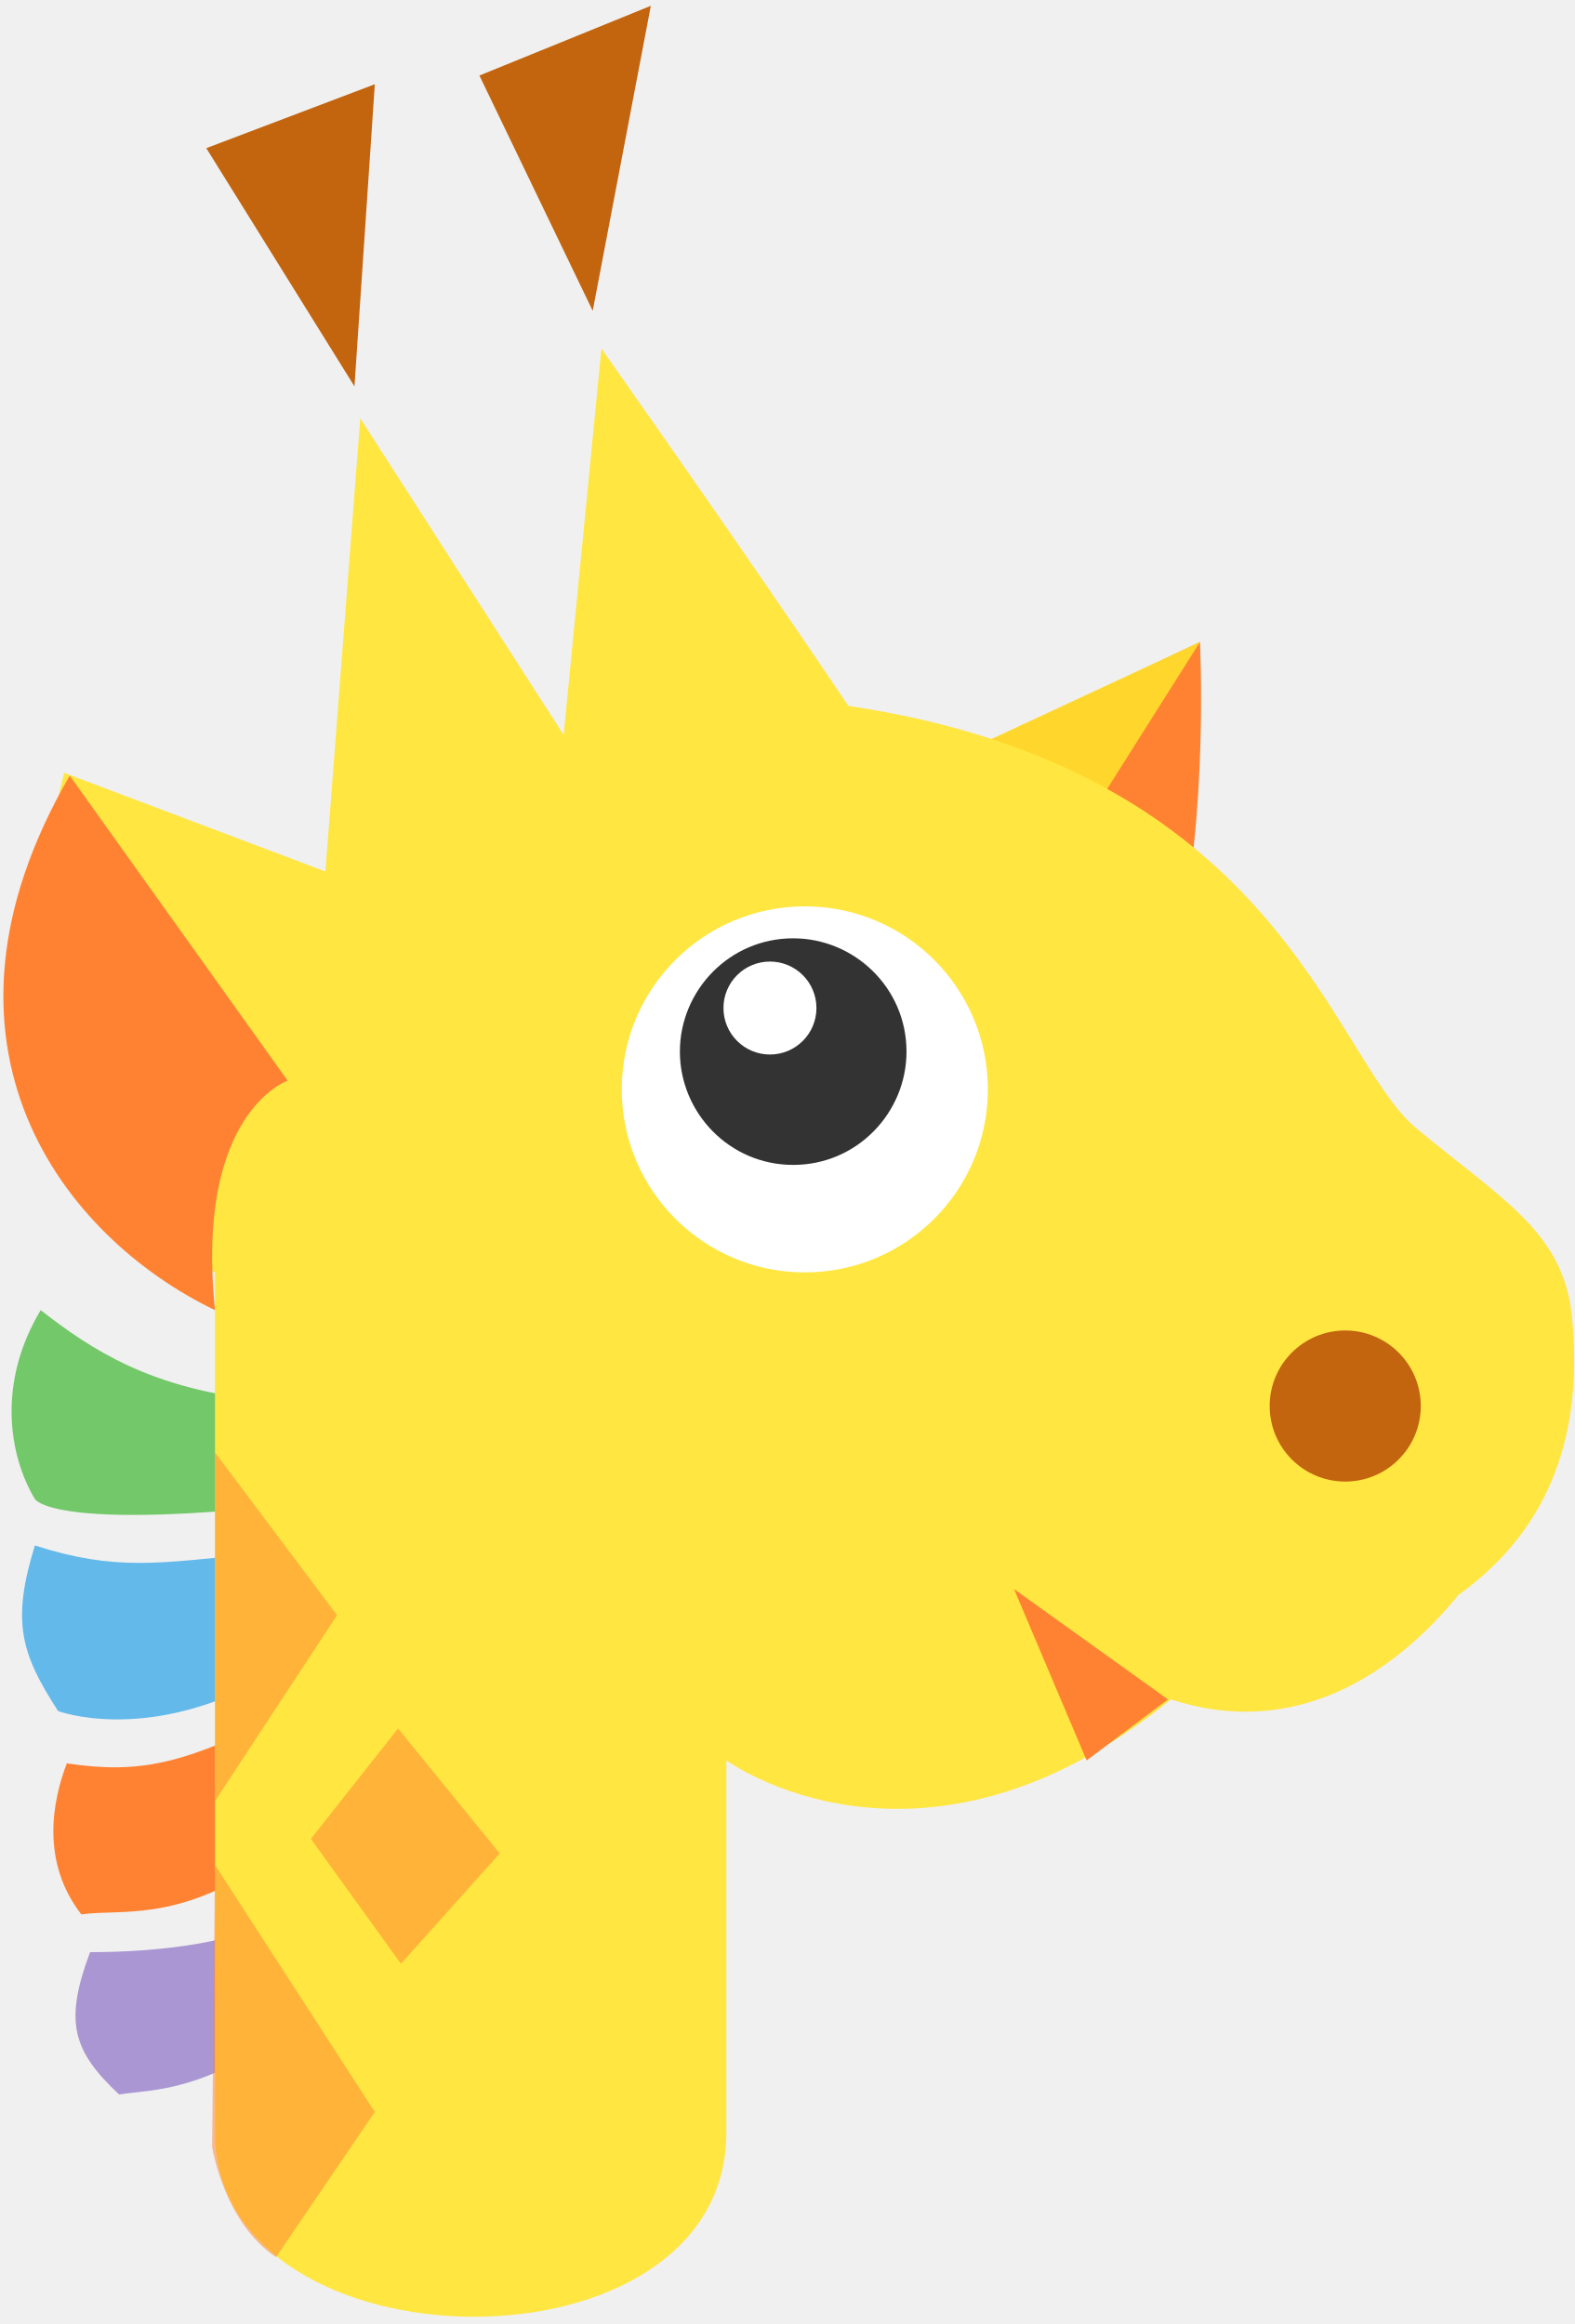
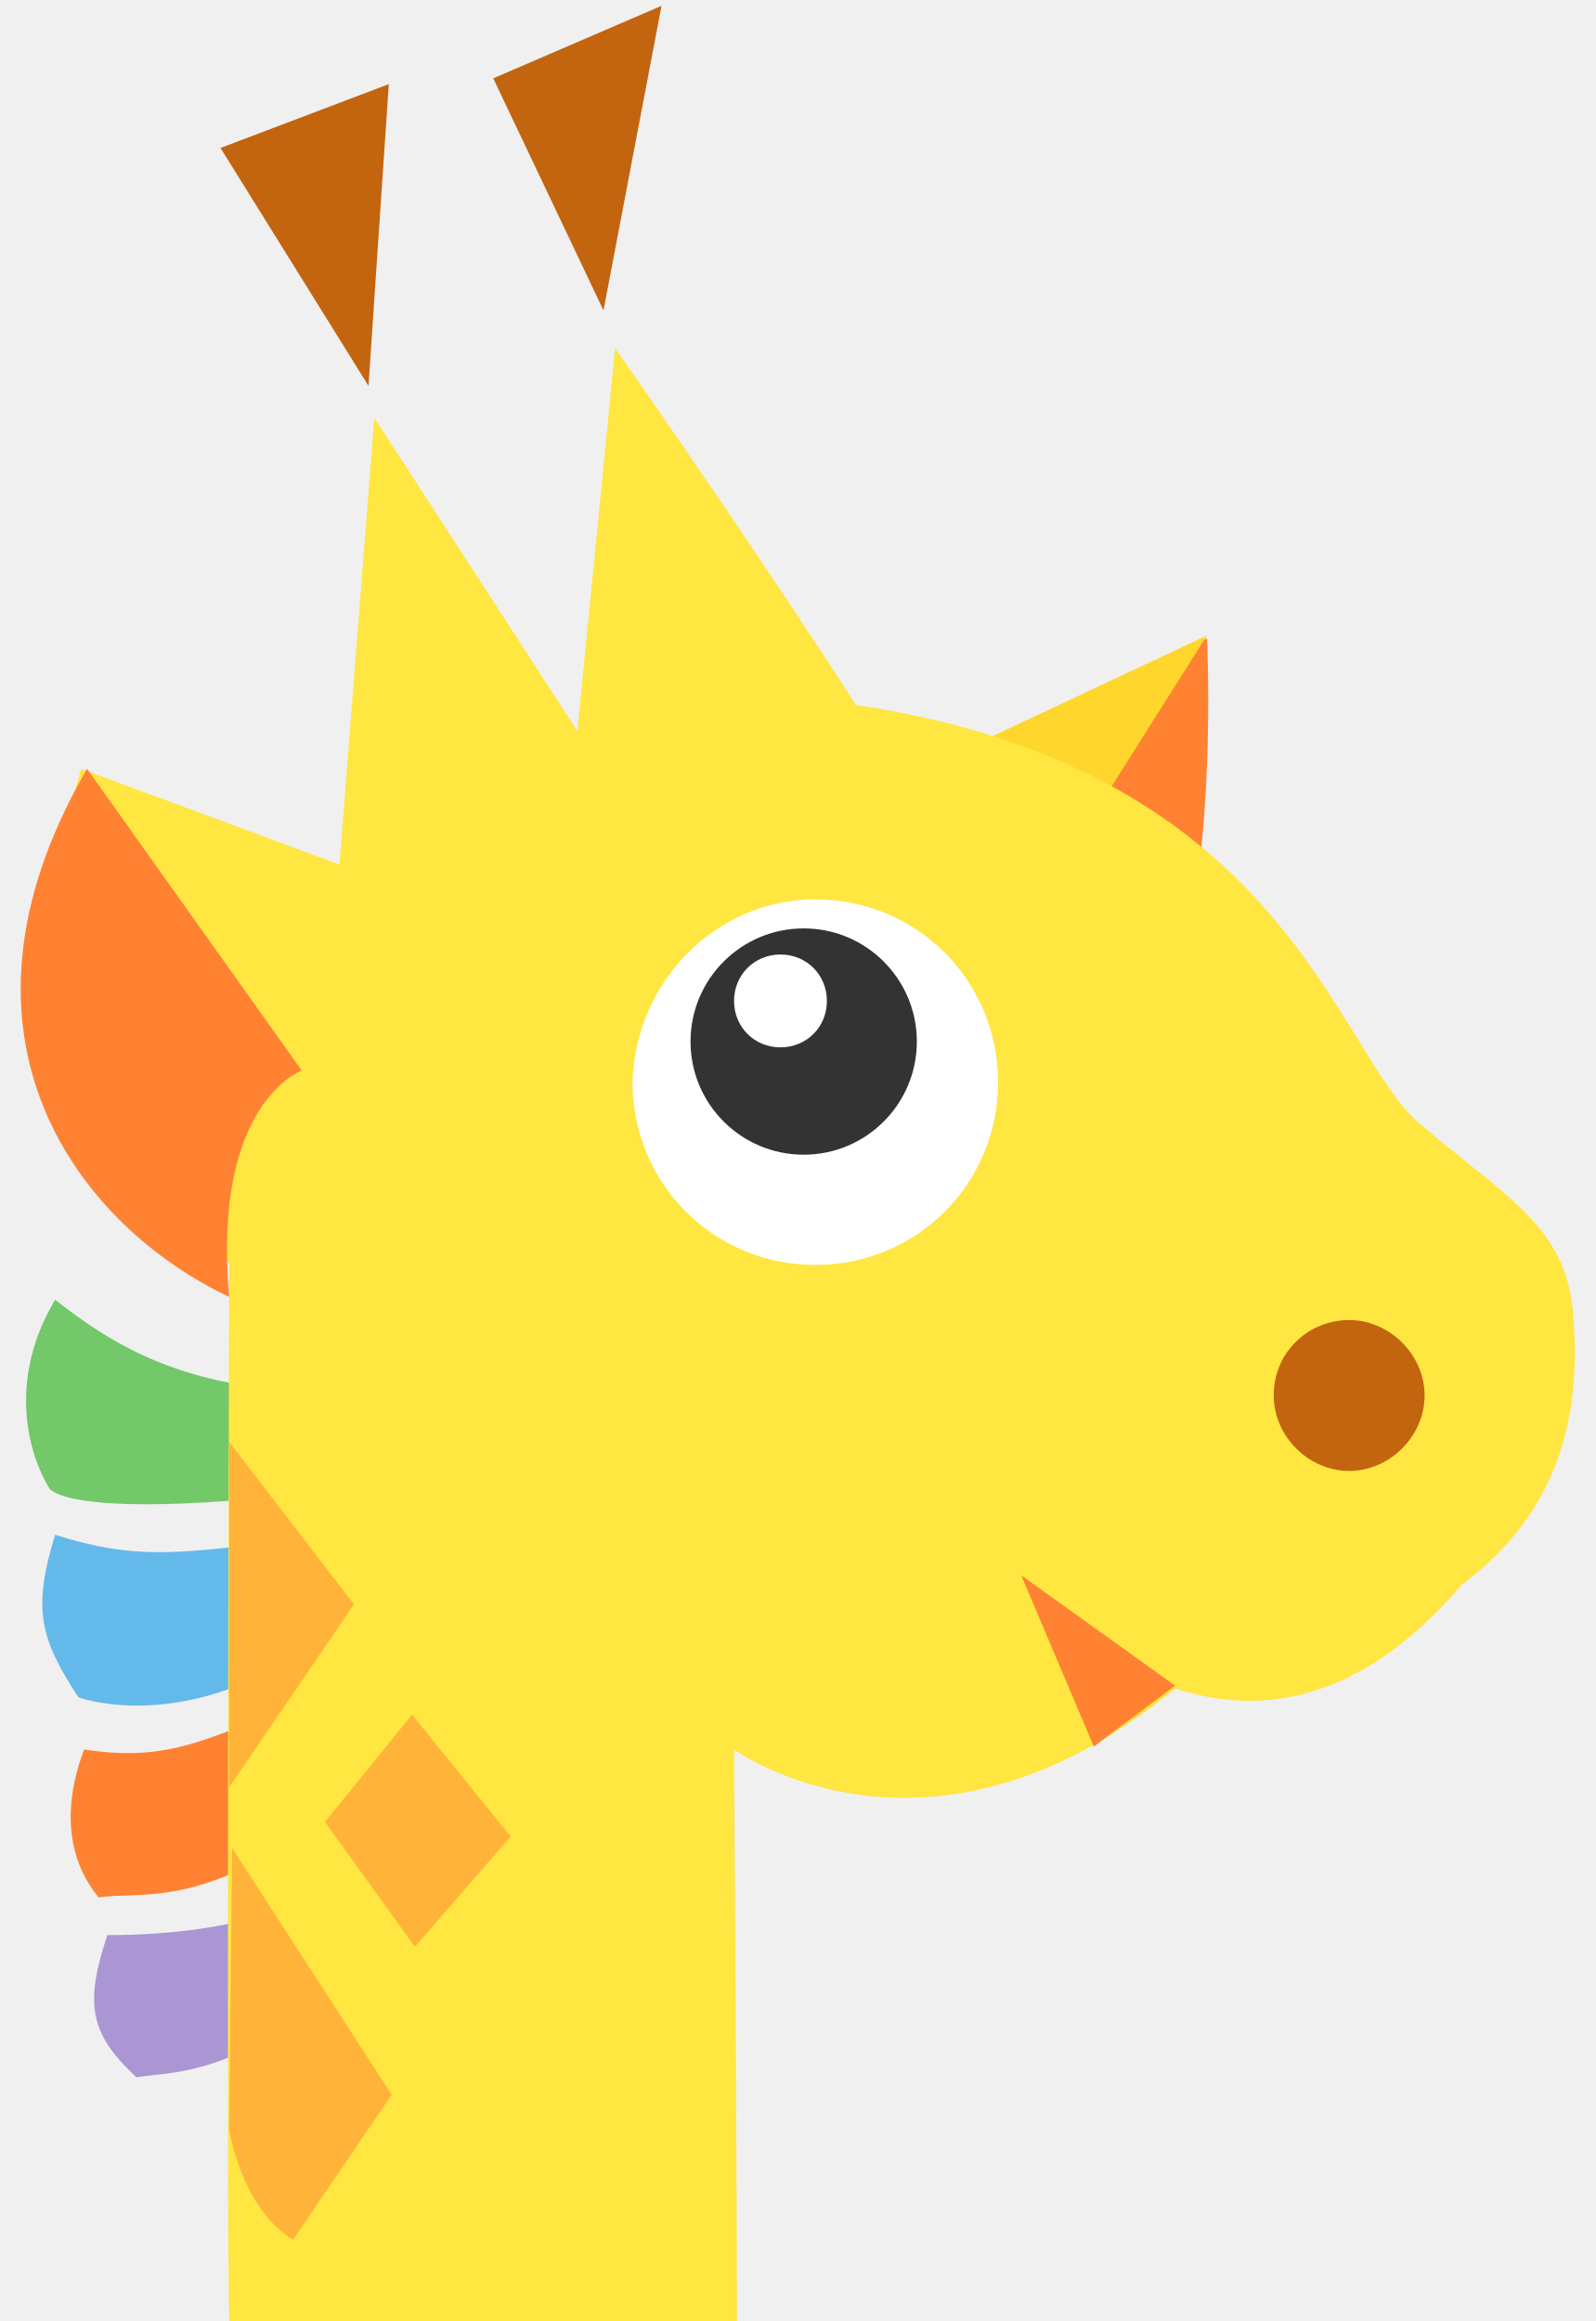
- <svg xmlns="http://www.w3.org/2000/svg" version="1.1" x="0px" y="0px" width="54.2px" height="80px" viewBox="0 0 54.2 80" enable-background="new 0 0 54.2 80" xml:space="preserve">
-   <g id="Направляющие_для_монтажной_области">
- </g>
-   <g id="Слой_1">
-     <path fill-rule="evenodd" clip-rule="evenodd" fill="#73C869" d="M9,48.2c-3.8-0.4-5.8-1.7-7.6-3.1c-1.5,2.5-1.1,5-0.2,6.5   c0,0,0.5,1,7.8,0.3L9,48.2z" />
-     <path fill-rule="evenodd" clip-rule="evenodd" fill="#64B9EB" d="M8.7,53.5c-3.2,0.3-4.7,0.6-7.5-0.3c-0.8,2.6-0.5,3.7,0.8,5.7   c0,0,2.9,1.1,6.9-1L8.7,53.5z" />
-     <path fill-rule="evenodd" clip-rule="evenodd" fill="#FF8232" d="M8.8,59.5c-2.5,1.1-3.9,1.6-6.5,1.2c-0.5,1.3-0.9,3.4,0.5,5.2   c1.4-0.2,3.2,0.3,6.4-1.8L8.8,59.5z" />
-     <path fill-rule="evenodd" clip-rule="evenodd" fill="#AA96D2" d="M10.1,65.8c-1.8,1.1-4.7,1.4-7,1.4c-0.9,2.4-0.6,3.4,1,4.9   c1.2-0.2,2.9,0,6.4-2.6L10.1,65.8z" />
-     <path fill-rule="evenodd" clip-rule="evenodd" fill="#FF8232" d="M30.2,27.4l11.1-5.3c0,0,0.3,6.1-0.8,10.5   C39.7,36.2,30.2,27.4,30.2,27.4z" />
-     <polygon fill-rule="evenodd" clip-rule="evenodd" fill="#FFD72C" points="31.2,26.8 41.3,22.1 36.5,29.7  " />
-     <path fill-rule="evenodd" clip-rule="evenodd" fill="#FFE641" d="M7.4,43.8c0,0,0,26.6,0,29.7c0.1,8.2,17.6,8.5,17.6-0.1   c0-5,0-12.8,0-12.8s6.7,4.9,15.3-2.1c4.3,1.4,7.7-0.9,9.9-3.6c3.2-2.3,4.3-5.6,3.9-9.6c-0.3-2.9-2.4-4-5.4-6.5   c-2.9-2.5-4.7-12.3-19.5-14.5C25.5,18.8,20.7,12,20.7,12l-1.3,13.3l-7-10.9L11.2,30l-9-3.4C2.3,26.7-2.1,39.8,7.4,43.8z" />
-     <polygon fill-rule="evenodd" clip-rule="evenodd" fill="#C3640F" points="7.1,5.1 12.9,2.9 12.2,13.3  " />
-     <polygon fill-rule="evenodd" clip-rule="evenodd" fill="#C3640F" points="16.5,2.6 22.4,0.2 20.4,10.7  " />
-     <polygon opacity="0.5" fill-rule="evenodd" clip-rule="evenodd" fill="#FF8232" points="7.4,50 11.6,55.6 7.4,62  " />
-     <path opacity="0.5" fill-rule="evenodd" clip-rule="evenodd" fill="#FF8232" d="M7.4,64.2l5.5,8.5l-3.4,5c-1.8-1.2-2.2-3.8-2.2-3.8   L7.4,64.2z" />
-     <polygon opacity="0.5" fill-rule="evenodd" clip-rule="evenodd" fill="#FF8232" points="10.7,63.3 13.7,59.5 17.2,63.8 13.8,67.6     " />
-     <circle fill-rule="evenodd" clip-rule="evenodd" fill="#FFFFFF" cx="27.7" cy="37.5" r="6.3" />
-     <path fill-rule="evenodd" clip-rule="evenodd" fill="#333333" d="M27.3,40.1c2.2,0,3.9-1.8,3.9-3.9c0-2.2-1.8-3.9-3.9-3.9   c-2.2,0-3.9,1.8-3.9,3.9C23.4,38.3,25.1,40.1,27.3,40.1z" />
-     <circle fill-rule="evenodd" clip-rule="evenodd" fill="#FFFFFF" cx="26.5" cy="34.7" r="1.6" />
-     <circle fill-rule="evenodd" clip-rule="evenodd" fill="#C3640F" cx="46.3" cy="48.4" r="2.6" />
-     <polygon fill-rule="evenodd" clip-rule="evenodd" fill="#FF8232" points="40.2,58.5 34.9,54.7 37.4,60.6  " />
-     <path fill-rule="evenodd" clip-rule="evenodd" fill="#FF8232" d="M2.4,26.7l7.5,10.5c0,0-3.2,1.1-2.5,7.9C2.2,42.6-3,36,2.4,26.7z" />
-   </g>
+ <svg xmlns="http://www.w3.org/2000/svg" version="1.1" id="Слой_1" x="0px" y="0px" width="55px" height="80px" viewBox="0 0 55 80" enable-background="new 0 0 55 80" xml:space="preserve">
+   <path fill="#73C869" d="M9.5,47.9c-3.8-0.4-5.8-1.7-7.6-3.1c-1.5,2.5-1.1,5-0.2,6.5c0,0,0.5,1,7.7,0.3L9.5,47.9L9.5,47.9z" />
+   <path fill="#64B9EB" d="M9.3,53.2c-3.1,0.3-4.6,0.6-7.4-0.3c-0.8,2.6-0.5,3.6,0.8,5.6c0,0,2.9,1.1,6.8-1L9.3,53.2L9.3,53.2z" />
+   <path fill="#FF8232" d="M9.3,59.1c-2.5,1-3.8,1.6-6.4,1.2c-0.5,1.3-0.9,3.4,0.5,5.1c1.3-0.2,3.1,0.3,6.4-1.8L9.3,59.1z" />
+   <path fill="#AA96D2" d="M10.6,65.3c-1.7,1.1-4.7,1.4-6.9,1.4c-0.8,2.4-0.6,3.4,1,4.9c1.2-0.2,2.9,0,6.3-2.5L10.6,65.3z" />
+   <path fill="#FF8232" d="M30.6,27.3l11-5.3c0,0,0.3,6.1-0.7,10.4C40,35.9,30.6,27.3,30.6,27.3L30.6,27.3z" />
+   <polygon fill="#FFD72C" points="31.6,26.6 41.6,21.9 36.8,29.5 " />
+   <path fill="#FFE641" d="M54.2,45.1c-0.3-2.9-2.4-3.9-5.3-6.4c-2.9-2.5-4.6-12.2-19.4-14.4C25.9,18.7,21.2,12,21.2,12l-1.3,13.2  l-7-10.8l-1.2,15.4l-8.9-3.3c0,0-4.3,13,5.1,17v0c0,0-0.1,33.4,0,36.5h17.5c0-4.9-0.1-19.7-0.1-19.7s6.7,4.9,15.2-2.1  c4.3,1.4,7.6-0.9,9.9-3.6C53.5,52.3,54.6,49.1,54.2,45.1" />
+   <polygon fill="#C3640F" points="7.6,5.1 13.4,2.9 12.7,13.3 " />
+   <polygon fill="#C3640F" points="17,2.7 22.8,0.2 20.8,10.7 " />
+   <polygon fill="#FF8232" fill-opacity="0.502" points="7.9,49.7 12.2,55.3 7.9,61.6 " />
+   <path fill="#FF8232" fill-opacity="0.502" d="M8,63.7l5.5,8.5l-3.4,5c-1.8-1.1-2.2-3.8-2.2-3.8L8,63.7L8,63.7z" />
+   <polygon fill="#FF8232" fill-opacity="0.502" points="11.2,62.8 14.2,59.1 17.6,63.3 14.3,67.1 " />
+   <path fill="#FFFFFF" d="M28.1,31c3.5,0,6.3,2.8,6.3,6.3c0,3.5-2.8,6.3-6.3,6.3c-3.5,0-6.3-2.8-6.3-6.3C21.9,33.8,24.7,31,28.1,31z" />
+   <circle fill="#333333" cx="27.7" cy="35.9" r="3.9" />
+   <path fill="#FFFFFF" d="M26.9,32.9c0.9,0,1.6,0.7,1.6,1.6c0,0.9-0.7,1.6-1.6,1.6c-0.9,0-1.6-0.7-1.6-1.6  C25.3,33.6,26,32.9,26.9,32.9z" />
+   <path fill="#C3640F" d="M46.5,45.5c1.4,0,2.6,1.2,2.6,2.6c0,1.4-1.2,2.6-2.6,2.6c-1.4,0-2.6-1.2-2.6-2.6  C43.9,46.6,45.1,45.5,46.5,45.5z" />
+   <polygon fill="#FF8232" points="40.5,58.1 35.2,54.3 37.7,60.2 " />
+   <path fill="#FF8232" d="M3,26.5l7.4,10.4c0,0-3.1,1.1-2.5,7.8C2.8,42.3-2.4,35.8,3,26.5L3,26.5z" />
</svg>
